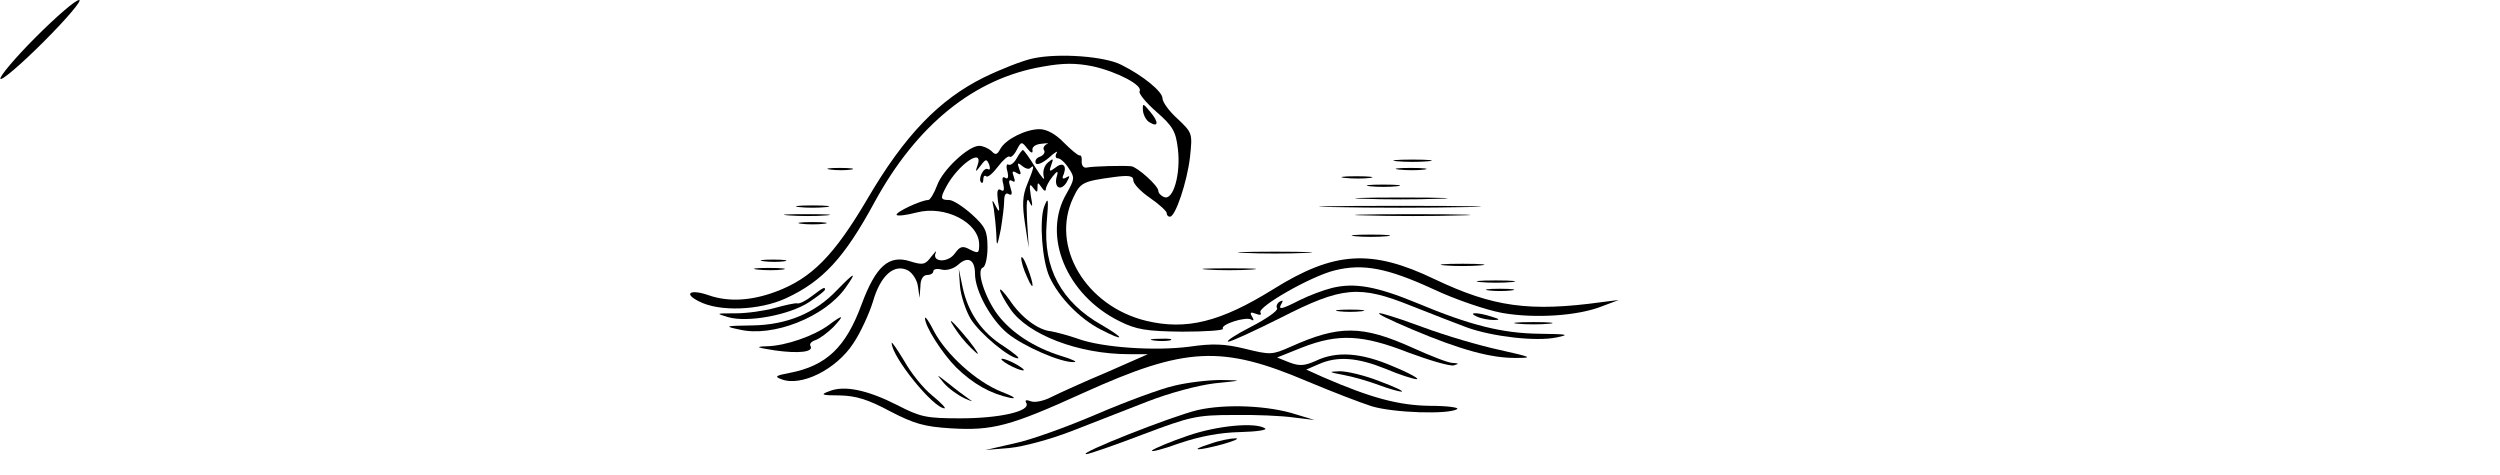
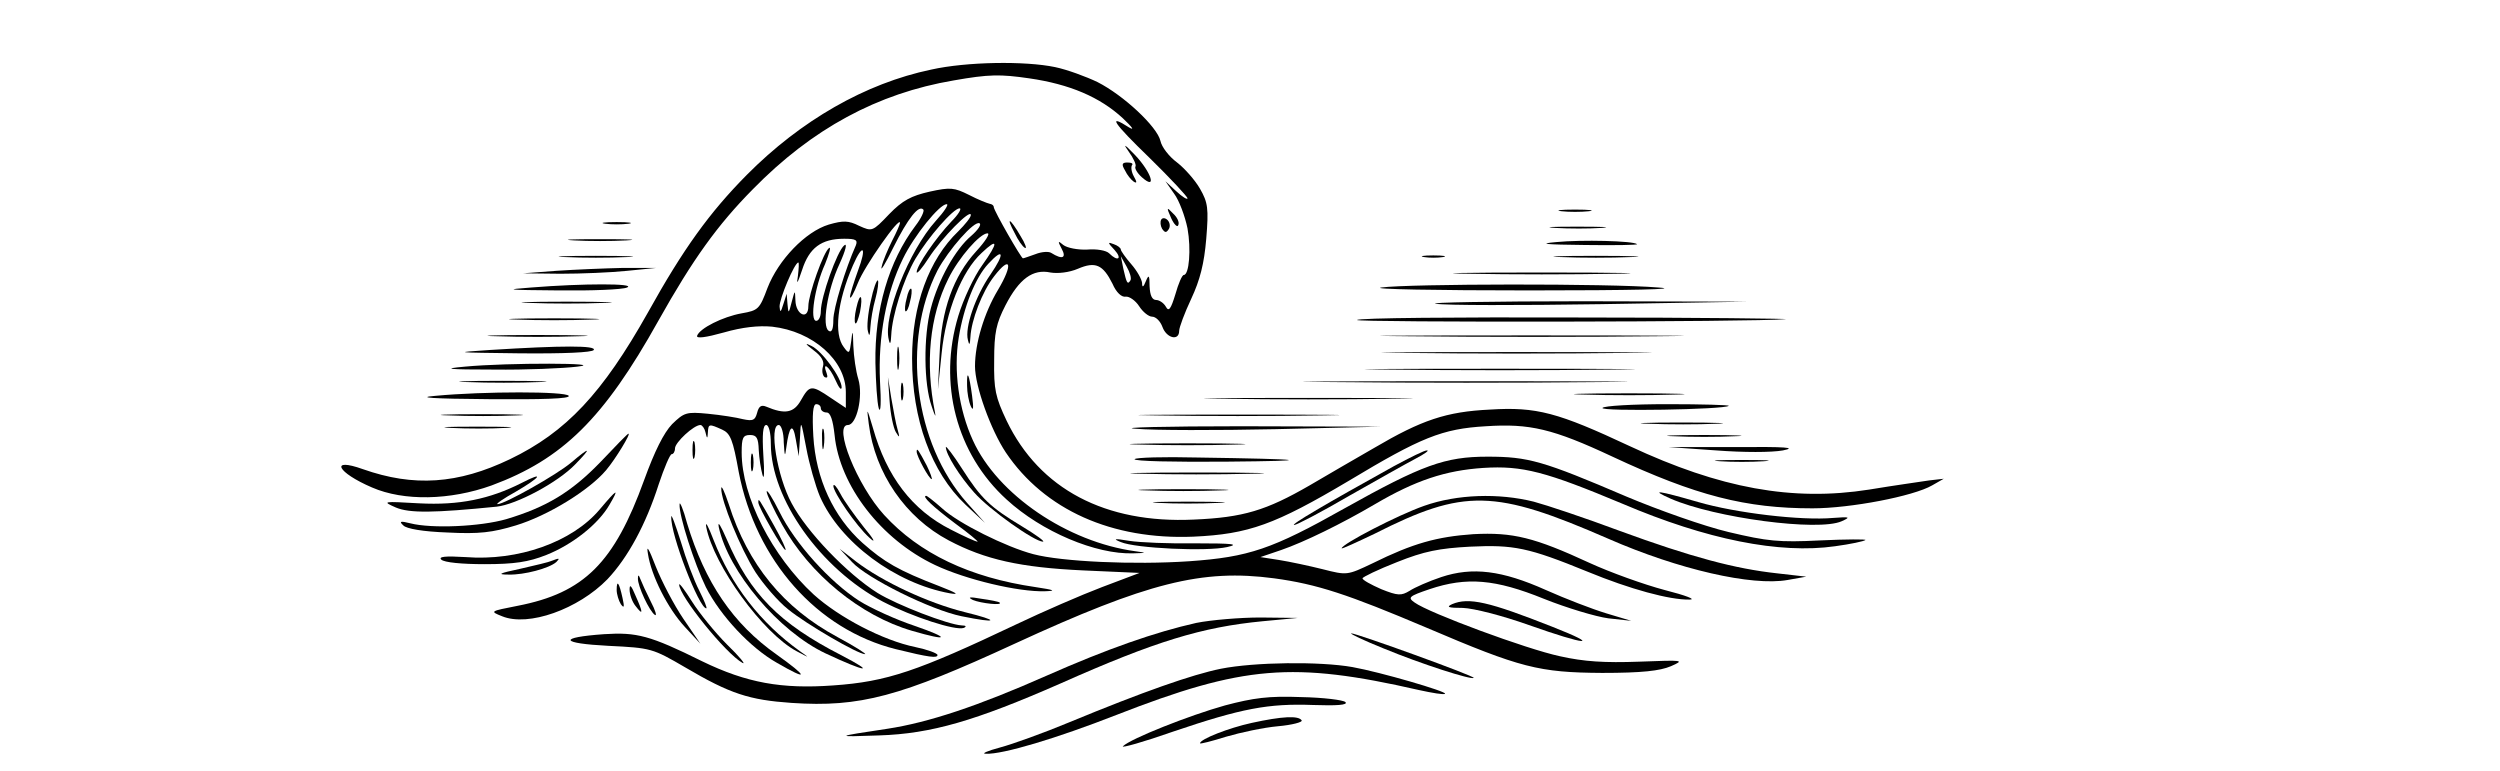
- <svg xmlns="http://www.w3.org/2000/svg" version="1.0" width="600pt" height="114pt" viewBox="0 0 600 114" preserveAspectRatio="xMidYMid meet">
-   <g transform="translate(0,114) scale(0.1,-0.1)" fill="#000000" stroke="none">
-     <path d="M86 1051 c-49 -49 -87 -94 -85 -100 2 -6 49 34 104 89 55 55 93 100 85 100 -9 0 -55 -40 -104 -89z" />
-     <path d="M2480 1000 c-25 -5 -78 -26 -119 -46 -107 -53 -190 -139 -279 -291 -80 -136 -134 -191 -220 -223 -59 -22 -113 -25 -160 -9 -45 16 -63 5 -25 -14 49 -26 146 -22 209 7 89 41 141 98 213 231 101 185 239 297 403 325 49 9 80 9 120 1 59 -13 122 -46 113 -60 -3 -5 15 -27 40 -49 40 -35 47 -47 52 -90 7 -59 -11 -124 -33 -115 -8 3 -14 10 -14 15 0 12 -50 57 -65 59 -19 2 -92 0 -106 -3 -8 -2 -13 4 -13 14 1 10 -1 16 -5 15 -3 -1 -20 13 -38 31 -19 20 -41 32 -58 32 -33 0 -81 -24 -94 -47 -8 -15 -12 -16 -22 -5 -7 6 -20 12 -29 12 -26 0 -88 -58 -101 -95 -7 -19 -17 -35 -21 -35 -17 0 -81 -30 -76 -36 3 -3 25 0 48 6 68 18 150 -24 150 -77 0 -21 -2 -22 -22 -12 -18 10 -24 8 -37 -10 -17 -23 -56 -20 -45 3 2 6 -2 1 -11 -10 -14 -19 -20 -21 -51 -11 -51 16 -82 -12 -116 -103 -38 -104 -85 -148 -173 -165 -33 -6 -37 -9 -20 -15 47 -19 132 23 173 86 17 25 38 71 47 100 18 63 51 92 84 75 11 -6 22 -23 24 -38 l4 -28 2 28 c0 17 7 27 16 27 8 0 15 4 15 9 0 5 9 7 20 4 12 -3 29 2 40 12 23 21 40 12 40 -22 0 -41 38 -110 78 -143 38 -31 129 -71 160 -69 9 0 -5 7 -32 15 -64 20 -118 55 -151 98 -31 41 -53 108 -36 114 6 2 11 24 11 48 0 39 -5 50 -37 79 -21 19 -46 35 -55 35 -21 0 -22 4 -7 32 29 54 91 96 75 51 -6 -17 -5 -17 8 0 12 16 14 16 20 2 3 -9 2 -14 -3 -11 -10 6 -25 -24 -16 -32 3 -3 5 1 5 8 0 7 3 10 7 7 3 -4 16 7 28 23 12 16 25 27 28 24 3 -3 11 4 17 16 11 21 12 21 26 3 8 -10 13 -12 12 -4 -2 8 7 15 22 16 14 2 19 1 12 -1 -6 -3 -10 -10 -6 -15 3 -5 -2 -12 -10 -15 -9 -3 -13 -10 -10 -16 3 -5 17 1 32 14 14 13 22 17 18 11 -4 -7 -3 -13 3 -13 6 0 18 -11 26 -24 15 -22 14 -26 -5 -60 -60 -101 -1 -244 127 -307 40 -20 64 -24 150 -25 56 0 100 3 98 7 -7 10 55 30 68 22 6 -4 7 -1 2 7 -6 10 -4 12 9 7 9 -4 15 -3 11 3 -8 13 121 87 178 101 68 17 126 6 237 -45 53 -25 127 -50 165 -57 79 -14 183 -7 240 16 l40 15 -40 -5 c-174 -24 -261 -12 -402 55 -152 73 -241 67 -387 -24 -127 -79 -209 -99 -305 -76 -145 35 -231 179 -175 296 17 36 23 39 97 49 37 5 47 3 47 -8 0 -8 18 -27 40 -42 22 -15 40 -32 40 -36 0 -5 3 -9 8 -9 13 0 41 83 48 143 6 57 6 58 -30 92 -20 18 -36 40 -36 49 0 16 -46 54 -98 80 -40 21 -150 29 -212 16z" />
-     <path d="M2743 875 c1 -11 8 -24 15 -28 22 -14 24 -1 3 24 -18 22 -19 22 -18 4z" />
-     <path d="M2440 760 c-6 -11 -15 -18 -20 -15 -4 3 -6 -5 -2 -17 3 -13 1 -19 -5 -15 -7 5 -9 -1 -5 -15 3 -14 1 -19 -6 -14 -8 5 -10 -3 -7 -26 5 -27 4 -30 -5 -13 -9 18 -10 17 -5 -5 2 -14 5 -41 6 -60 1 -34 2 -34 11 10 4 25 8 55 8 68 0 14 4 21 11 16 8 -4 9 1 4 16 -5 15 -4 20 4 16 7 -5 8 -1 4 10 -5 13 -3 15 7 9 10 -6 12 -4 6 10 -5 14 -4 16 7 7 8 -7 17 -9 20 -5 11 10 8 -1 -8 -40 -11 -27 -12 -48 -5 -94 l9 -58 -4 65 c-2 45 -1 59 6 45 7 -15 8 -11 3 15 -4 26 -3 31 5 20 10 -13 11 -13 11 0 0 13 1 13 10 0 5 -8 10 -10 10 -4 0 5 7 19 16 30 11 14 14 15 11 3 -9 -27 7 -40 22 -18 9 16 10 19 0 13 -9 -5 -11 -2 -6 8 8 22 -3 30 -21 15 -13 -10 -15 -9 -9 7 6 16 5 17 -8 6 -9 -8 -13 -21 -10 -34 4 -12 -5 -2 -20 22 -14 23 -28 42 -30 42 -2 0 -9 -9 -15 -20z" />
-     <path d="M3353 753 c20 -2 54 -2 75 0 20 2 3 4 -38 4 -41 0 -58 -2 -37 -4z" />
-     <path d="M1993 733 c15 -2 37 -2 50 0 12 2 0 4 -28 4 -27 0 -38 -2 -22 -4z" />
-     <path d="M3358 733 c18 -2 45 -2 60 0 15 2 0 4 -33 4 -33 0 -45 -2 -27 -4z" />
-     <path d="M3228 713 c18 -2 45 -2 60 0 15 2 0 4 -33 4 -33 0 -45 -2 -27 -4z" />
-     <path d="M3288 693 c17 -2 47 -2 65 0 17 2 3 4 -33 4 -36 0 -50 -2 -32 -4z" />
-     <path d="M3272 663 c48 -2 129 -2 180 0 51 1 12 3 -87 3 -99 0 -141 -2 -93 -3z" />
-     <path d="M2506 644 c-12 -33 -5 -130 13 -169 22 -48 72 -100 123 -126 58 -30 59 -22 2 11 -97 55 -141 137 -132 245 5 58 4 65 -6 39z" />
-     <path d="M1918 643 c17 -2 47 -2 65 0 17 2 3 4 -33 4 -36 0 -50 -2 -32 -4z" />
-     <path d="M3203 643 c86 -2 228 -2 315 0 86 1 15 3 -158 3 -173 0 -244 -2 -157 -3z" />
-     <path d="M1893 623 c26 -2 67 -2 90 0 23 2 2 3 -48 3 -49 0 -68 -1 -42 -3z" />
-     <path d="M3278 623 c61 -2 163 -2 225 0 61 1 11 3 -113 3 -124 0 -174 -2 -112 -3z" />
-     <path d="M1923 603 c15 -2 39 -2 55 0 15 2 2 4 -28 4 -30 0 -43 -2 -27 -4z" />
-     <path d="M3253 573 c20 -2 54 -2 75 0 20 2 3 4 -38 4 -41 0 -58 -2 -37 -4z" />
-     <path d="M2988 533 c39 -2 105 -2 145 0 39 1 7 3 -73 3 -80 0 -112 -2 -72 -3z" />
-     <path d="M2451 520 c0 -8 6 -28 14 -45 17 -39 18 -21 0 25 -7 19 -14 28 -14 20z" />
-     <path d="M1833 513 c15 -2 37 -2 50 0 12 2 0 4 -28 4 -27 0 -38 -2 -22 -4z" />
-     <path d="M3468 503 c23 -2 61 -2 85 0 23 2 4 4 -43 4 -47 0 -66 -2 -42 -4z" />
-     <path d="M1818 493 c18 -2 45 -2 60 0 15 2 0 4 -33 4 -33 0 -45 -2 -27 -4z" />
-     <path d="M2898 493 c28 -2 76 -2 105 0 28 2 5 3 -53 3 -58 0 -81 -1 -52 -3z" />
-     <path d="M2304 453 c2 -23 14 -59 26 -79 22 -35 93 -94 113 -94 6 0 -10 13 -34 29 -53 33 -86 81 -99 143 l-9 43 3 -42z" />
-     <path d="M2009 444 c-52 -55 -120 -84 -204 -85 -66 -1 -68 -2 -30 -10 80 -19 204 30 254 100 29 41 23 39 -20 -5z" />
-     <path d="M3553 463 c20 -2 54 -2 75 0 20 2 3 4 -38 4 -41 0 -58 -2 -37 -4z" />
-     <path d="M3197 449 c-20 -5 -55 -18 -77 -29 -45 -23 -54 -25 -44 -8 4 7 3 8 -5 4 -6 -4 -9 -11 -6 -16 3 -5 -25 -25 -62 -44 -37 -19 -62 -35 -55 -36 7 0 63 26 125 57 149 76 189 79 314 29 50 -20 110 -43 134 -52 61 -22 166 -34 214 -24 34 7 28 8 -40 9 -89 1 -166 20 -295 74 -97 40 -149 49 -203 36z" />
-     <path d="M1948 429 c-14 -11 -30 -19 -35 -17 -4 1 -28 -4 -53 -11 -25 -7 -67 -13 -95 -13 -47 0 -48 0 -18 -9 47 -14 148 5 195 36 21 14 38 27 38 30 0 7 -3 6 -32 -16z" />
-     <path d="M2400 444 c0 -5 11 -26 25 -46 42 -61 163 -108 284 -108 l46 0 -100 -44 c-55 -23 -114 -50 -132 -59 -17 -9 -40 -14 -49 -10 -11 4 -15 3 -11 -4 12 -20 -64 -37 -158 -37 -82 0 -96 3 -152 32 -71 36 -127 48 -163 33 -22 -8 -19 -10 26 -10 39 -1 68 -10 120 -38 58 -30 82 -37 146 -41 100 -6 142 5 318 85 245 111 332 115 537 28 57 -24 127 -51 155 -60 53 -16 184 -20 205 -7 6 4 -23 8 -65 8 -75 1 -142 19 -257 69 l-40 18 30 13 c45 20 93 16 160 -11 33 -14 67 -25 75 -25 8 0 -16 14 -55 30 -78 34 -137 38 -187 14 -27 -12 -39 -13 -63 -4 l-30 12 60 24 c87 34 145 31 255 -12 51 -19 99 -33 109 -31 13 4 13 5 -3 6 -10 0 -53 17 -95 36 -122 55 -177 55 -293 3 -45 -20 -49 -20 -110 -5 -49 12 -78 13 -133 5 -84 -11 -211 -2 -268 19 -23 8 -53 16 -65 18 -31 3 -72 34 -99 75 -13 18 -23 29 -23 24z" />
-     <path d="M3573 443 c15 -2 39 -2 55 0 15 2 2 4 -28 4 -30 0 -43 -2 -27 -4z" />
-     <path d="M3213 393 c15 -2 39 -2 55 0 15 2 2 4 -28 4 -30 0 -43 -2 -27 -4z" />
-     <path d="M3390 349 c116 -49 190 -69 250 -68 40 0 36 2 -40 19 -47 10 -129 34 -183 54 -131 48 -145 45 -27 -5z" />
-     <path d="M3545 380 c11 -5 29 -8 40 -8 16 0 15 2 -5 8 -34 11 -60 11 -35 0z" />
-     <path d="M1989 360 c-35 -26 -103 -50 -148 -51 -30 -1 -26 -3 19 -10 57 -8 94 -4 85 11 -3 5 3 11 13 14 10 4 29 18 42 31 28 30 24 31 -11 5z" />
-     <path d="M2220 377 c-1 -19 41 -85 75 -119 40 -39 82 -63 130 -73 17 -3 7 4 -22 15 -60 24 -132 89 -162 146 -11 22 -20 35 -21 31z" />
-     <path d="M2298 343 c11 -16 30 -37 43 -48 12 -11 5 1 -16 28 -43 52 -57 63 -27 20z" />
-     <path d="M3643 363 c20 -2 54 -2 75 0 20 2 3 4 -38 4 -41 0 -58 -2 -37 -4z" />
-     <path d="M2768 323 c12 -2 30 -2 40 0 9 3 -1 5 -23 4 -22 0 -30 -2 -17 -4z" />
-     <path d="M2140 317 c0 -33 100 -157 127 -157 4 0 -9 14 -30 31 -21 17 -51 54 -67 83 -17 28 -30 47 -30 43z" />
-     <path d="M2420 265 c14 -8 30 -14 35 -14 6 0 -1 6 -15 14 -14 8 -29 14 -35 14 -5 0 1 -6 15 -14z" />
-     <path d="M3225 240 c22 -4 60 -15 84 -24 24 -9 49 -16 55 -16 6 1 -18 12 -53 25 -35 14 -78 24 -95 24 -29 -1 -28 -2 9 -9z" />
-     <path d="M2265 221 c11 -13 33 -29 50 -37 18 -8 22 -9 11 -2 -10 7 -33 24 -50 38 -30 23 -30 24 -11 1z" />
-     <path d="M2817 214 c-31 -7 -115 -38 -185 -68 -70 -30 -158 -62 -197 -70 l-70 -16 59 5 c32 3 98 21 147 40 49 19 131 51 182 71 54 21 121 39 162 44 69 7 69 7 15 8 -30 0 -81 -6 -113 -14z" />
-     <path d="M2875 156 c-60 -14 -291 -105 -268 -106 6 0 67 21 135 47 114 43 130 47 218 47 52 1 118 -2 145 -6 l50 -6 -43 13 c-67 22 -170 26 -237 11z" />
-     <path d="M2850 94 c-41 -14 -79 -30 -85 -35 -5 -5 24 2 65 17 50 17 99 26 146 27 40 1 67 5 60 9 -23 15 -114 7 -186 -18z" />
-     <path d="M2905 75 c-54 -17 -33 -18 30 -1 28 8 41 14 30 14 -11 0 -38 -5 -60 -13z" />
+ <svg xmlns="http://www.w3.org/2000/svg" version="1.0" width="600pt" height="185pt" viewBox="0 0 600 185" preserveAspectRatio="xMidYMid meet">
+   <g transform="translate(0,185) scale(0.1,-0.1)" fill="#000000" stroke="none">
+     <path d="M2235 1683 c-158 -33 -313 -122 -443 -253 -89 -90 -152 -177 -237 -330 -109 -194 -196 -287 -331 -352 -125 -60 -231 -67 -353 -24 -81 29 -62 -8 22 -44 76 -33 187 -31 287 5 170 63 269 160 400 395 83 148 142 230 227 316 142 145 299 230 482 261 85 15 112 15 181 5 97 -14 170 -45 225 -96 22 -21 29 -30 15 -22 -53 34 -39 12 49 -73 50 -49 91 -93 91 -97 0 -4 -12 3 -27 17 l-26 24 21 -30 c12 -16 26 -54 32 -83 9 -50 4 -112 -9 -112 -4 0 -13 -21 -20 -46 -11 -36 -16 -43 -23 -30 -5 9 -16 16 -23 16 -10 0 -15 11 -16 33 0 27 -2 29 -9 12 -6 -15 -9 -16 -9 -4 -1 9 -12 29 -26 45 -14 16 -25 32 -25 35 0 4 -8 10 -17 13 -15 6 -15 4 2 -14 19 -21 8 -29 -13 -8 -7 7 -30 11 -53 9 -22 -1 -48 4 -57 11 -13 11 -14 10 -4 -9 12 -22 2 -27 -25 -10 -6 4 -23 3 -38 -3 -14 -5 -28 -10 -30 -10 -4 0 -69 113 -70 123 0 4 -4 7 -10 8 -5 1 -28 10 -49 21 -36 18 -45 19 -95 8 -44 -10 -65 -21 -97 -54 -40 -42 -41 -42 -72 -28 -26 13 -38 13 -73 3 -56 -17 -121 -85 -147 -152 -19 -51 -22 -54 -62 -61 -45 -8 -101 -36 -107 -54 -2 -7 21 -4 64 8 45 13 84 17 116 14 98 -11 177 -81 177 -157 l0 -38 -36 24 c-47 32 -51 31 -72 -6 -17 -30 -38 -34 -83 -15 -12 5 -18 1 -22 -15 -5 -18 -10 -20 -34 -15 -15 4 -53 10 -84 13 -52 5 -57 3 -86 -25 -20 -21 -42 -65 -67 -134 -72 -199 -144 -271 -304 -302 -66 -13 -67 -13 -37 -25 63 -26 183 17 253 89 49 52 92 131 123 228 13 39 27 72 31 72 4 0 8 6 8 14 0 14 45 56 61 56 4 0 10 -8 12 -17 4 -17 5 -17 6 0 1 20 3 20 34 6 20 -9 26 -24 40 -102 41 -212 188 -378 377 -425 81 -20 100 -22 100 -14 0 4 -24 13 -53 19 -78 16 -183 71 -244 126 -100 92 -173 235 -173 341 0 35 3 42 20 42 16 0 20 -7 21 -36 1 -19 5 -46 9 -60 4 -14 5 6 2 48 -3 50 -1 72 7 72 6 0 11 -18 11 -45 0 -132 119 -300 269 -379 72 -37 174 -70 194 -63 7 3 6 6 -5 6 -33 2 -155 49 -202 78 -73 46 -170 147 -206 215 -35 64 -55 188 -31 188 6 0 12 -18 12 -42 2 -33 3 -36 6 -13 7 54 16 62 23 20 l7 -40 3 45 c2 44 2 43 15 -25 7 -38 22 -91 33 -117 48 -109 180 -208 312 -232 24 -4 16 1 -25 17 -99 38 -133 58 -185 104 -70 63 -112 154 -118 256 -3 53 -1 77 7 77 6 0 11 -4 11 -10 0 -5 6 -10 14 -10 9 0 15 -18 19 -54 12 -122 112 -251 241 -312 74 -35 200 -65 264 -63 28 1 23 3 -23 10 -158 23 -279 81 -363 173 -65 71 -123 216 -87 216 21 0 37 69 25 110 -6 19 -11 55 -12 80 -1 38 -2 40 -5 12 -4 -31 -5 -33 -18 -15 -24 31 -16 108 22 196 24 55 34 45 12 -13 -10 -28 -19 -56 -19 -63 1 -6 9 9 19 34 15 39 101 162 101 144 0 -3 -8 -22 -19 -43 -10 -20 -22 -48 -25 -62 -4 -14 9 7 28 46 35 70 61 103 72 91 3 -3 -5 -21 -19 -39 -64 -85 -98 -201 -96 -329 1 -46 4 -95 8 -109 5 -14 6 16 3 65 -5 106 15 213 55 294 27 56 88 131 105 131 6 0 -6 -18 -26 -40 -65 -72 -127 -230 -113 -285 3 -14 5 -10 6 11 2 46 29 133 58 183 30 51 91 121 106 121 6 0 -3 -15 -20 -32 -37 -39 -83 -106 -83 -121 0 -6 13 9 29 34 31 48 101 119 101 103 0 -6 -14 -23 -30 -39 -71 -68 -111 -178 -111 -305 0 -147 46 -273 128 -351 l47 -44 -43 48 c-127 143 -158 387 -71 558 26 49 89 121 101 113 5 -3 -4 -16 -20 -30 -38 -32 -79 -105 -97 -174 -18 -68 -17 -182 2 -235 7 -22 11 -29 8 -15 -24 118 -13 231 32 321 25 51 76 109 94 109 7 0 -5 -19 -27 -43 -55 -60 -84 -141 -88 -247 l-4 -85 9 88 c10 99 48 196 96 240 40 38 41 26 1 -30 -19 -26 -45 -81 -57 -121 -49 -162 -5 -331 116 -441 84 -77 214 -132 304 -129 33 1 33 1 5 5 -163 22 -331 136 -390 266 -34 74 -47 168 -34 247 12 74 40 144 71 177 37 40 40 25 5 -26 -36 -52 -62 -127 -54 -157 3 -14 5 -12 6 7 2 40 28 109 57 146 40 52 46 29 9 -33 -33 -55 -55 -128 -55 -183 0 -48 38 -153 74 -207 93 -138 255 -210 450 -202 133 6 196 29 373 134 173 104 224 125 329 131 105 7 161 -6 304 -73 201 -94 320 -124 480 -124 91 0 242 29 287 55 l28 16 -35 -4 c-19 -3 -84 -12 -144 -22 -184 -29 -358 3 -574 104 -173 81 -224 95 -336 88 -105 -5 -164 -25 -278 -92 -43 -25 -113 -65 -155 -90 -104 -60 -159 -77 -278 -82 -212 -10 -370 73 -449 237 -27 57 -31 75 -30 145 0 67 5 89 27 132 33 64 66 88 108 79 18 -3 45 0 66 9 42 18 60 10 83 -36 9 -21 22 -33 32 -31 8 1 23 -9 32 -23 9 -14 23 -25 31 -25 9 0 20 -11 25 -25 10 -27 40 -34 40 -9 0 8 13 43 29 77 21 45 31 84 36 144 6 73 4 87 -15 120 -12 21 -37 49 -55 63 -19 14 -37 37 -40 52 -8 34 -88 109 -151 141 -27 13 -73 30 -102 36 -72 15 -212 13 -297 -6z m-181 -422 c-25 -56 -54 -151 -54 -179 0 -22 -4 -31 -11 -26 -17 10 -4 97 26 161 15 33 19 51 11 44 -17 -14 -56 -124 -56 -158 0 -13 -5 -23 -11 -23 -16 0 -4 81 21 136 10 25 15 42 10 39 -13 -8 -50 -112 -50 -140 0 -34 -30 -21 -31 14 -1 26 -1 26 -9 -4 -7 -28 -8 -29 -10 -5 l-2 25 -8 -25 c-6 -20 -8 -21 -9 -6 -1 18 36 106 45 106 2 0 1 -15 -1 -32 -4 -23 -1 -19 10 14 17 53 46 75 101 75 28 0 33 -3 28 -16z m659 -84 c-7 -11 -9 -7 -17 28 l-6 30 14 -25 c8 -14 12 -28 9 -33z" />
+     <path d="M2709 1486 c11 -15 19 -32 16 -36 -2 -4 4 -15 15 -25 38 -34 23 12 -16 53 -25 26 -30 29 -15 8z" />
+     <path d="M2700 1441 c5 -11 15 -23 21 -27 8 -5 8 -1 0 13 -6 11 -7 23 -4 27 3 3 -1 6 -11 6 -13 0 -15 -4 -6 -19z" />
+     <path d="M2811 1326 c7 -15 15 -23 17 -16 3 7 -3 19 -13 28 -15 16 -16 15 -4 -12z" />
+     <path d="M3748 1343 c17 -2 47 -2 65 0 17 2 3 4 -33 4 -36 0 -50 -2 -32 -4z" />
+     <path d="M2787 1323 c-3 -5 -2 -15 2 -22 7 -10 10 -10 16 -1 4 6 3 16 -3 22 -5 5 -12 6 -15 1z" />
+     <path d="M1453 1313 c15 -2 39 -2 55 0 15 2 2 4 -28 4 -30 0 -43 -2 -27 -4z" />
+     <path d="M2435 1291 c8 -17 19 -33 25 -36 5 -3 1 10 -11 29 -25 43 -36 48 -14 7z" />
+     <path d="M3733 1303 c32 -2 81 -2 110 0 29 2 3 3 -58 3 -60 0 -84 -1 -52 -3z" />
+     <path d="M1378 1273 c34 -2 90 -2 125 0 34 2 6 3 -63 3 -69 0 -97 -1 -62 -3z" />
+     <path d="M3735 1269 c-45 -4 -28 -6 69 -7 71 -1 127 0 125 2 -8 8 -134 11 -194 5z" />
+     <path d="M1358 1233 c39 -2 105 -2 145 0 39 1 7 3 -73 3 -80 0 -112 -2 -72 -3z" />
+     <path d="M3418 1233 c12 -2 32 -2 45 0 12 2 2 4 -23 4 -25 0 -35 -2 -22 -4z" />
+     <path d="M3748 1233 c45 -2 119 -2 165 0 45 1 8 3 -83 3 -91 0 -128 -2 -82 -3z" />
+     <path d="M1335 1200 l-80 -6 90 -1 c50 0 122 3 160 7 l70 7 -80 0 c-44 -1 -116 -4 -160 -7z" />
+     <path d="M3528 1193 c94 -2 250 -2 345 0 94 1 17 3 -173 3 -190 0 -267 -2 -172 -3z" />
+     <path d="M2090 1128 c-7 -30 -10 -63 -7 -73 3 -14 5 -11 6 10 1 17 6 47 12 68 6 22 8 41 6 44 -3 2 -11 -20 -17 -49z" />
+     <path d="M1275 1160 c-68 -5 -59 -6 65 -7 80 -1 154 2 165 7 23 10 -105 10 -230 0z" />
+     <path d="M3315 1160 c-27 -4 132 -7 355 -7 249 0 368 3 310 7 -119 10 -598 9 -665 0z" />
+     <path d="M2176 1134 c-4 -14 -5 -28 -3 -31 3 -2 8 8 11 23 4 14 5 28 3 31 -3 2 -8 -8 -11 -23z" />
+     <path d="M2055 1110 c-4 -17 -5 -34 -2 -36 2 -3 7 10 11 27 8 42 0 50 -9 9z" />
+     <path d="M1272 1123 c49 -2 127 -2 176 0 48 1 8 3 -88 3 -96 0 -136 -2 -88 -3z" />
+     <path d="M3446 1121 c22 -4 200 -4 395 -1 l354 6 -395 1 c-217 0 -377 -3 -354 -6z" />
+     <path d="M1242 1083 c49 -2 127 -2 176 0 48 1 8 3 -88 3 -96 0 -136 -2 -88 -3z" />
+     <path d="M3257 1082 c-5 -6 959 -5 1028 2 17 1 -207 4 -497 4 -290 1 -529 -1 -531 -6z" />
+     <path d="M1193 1043 c53 -2 141 -2 195 0 53 1 9 3 -98 3 -107 0 -151 -2 -97 -3z" />
+     <path d="M3383 1043 c164 -2 430 -2 590 0 161 1 27 2 -298 2 -324 0 -456 -1 -292 -2z" />
+     <path d="M1953 1009 c19 -14 26 -27 22 -39 -3 -10 -1 -21 4 -25 7 -3 8 0 5 9 -12 31 7 16 21 -16 8 -18 14 -26 15 -18 0 23 -47 88 -73 100 -16 8 -15 5 6 -11z" />
+     <path d="M2153 990 c0 -25 2 -35 4 -22 2 12 2 32 0 45 -2 12 -4 2 -4 -23z" />
+     <path d="M1175 1010 c-91 -6 -84 -6 72 -8 106 -1 174 2 178 8 7 11 -75 11 -250 0z" />
+     <path d="M3377 1003 c145 -2 381 -2 525 0 145 1 27 2 -262 2 -289 0 -407 -1 -263 -2z" />
+     <path d="M1115 970 c-56 -5 -41 -7 70 -7 77 -1 167 3 200 7 78 9 -166 10 -270 0z" />
+     <path d="M3337 963 c145 -2 381 -2 525 0 145 1 27 2 -262 2 -289 0 -407 -1 -263 -2z" />
+     <path d="M2321 924 c0 -16 4 -38 9 -49 6 -13 7 -5 3 25 -7 53 -13 66 -12 24z" />
+     <path d="M1123 933 c48 -2 125 -2 170 0 45 1 6 3 -88 3 -93 0 -130 -2 -82 -3z" />
+     <path d="M2135 888 c2 -31 9 -65 15 -75 9 -15 10 -14 4 7 -4 13 -10 47 -15 75 l-8 50 4 -57z" />
+     <path d="M2162 910 c0 -19 2 -27 5 -17 2 9 2 25 0 35 -3 9 -5 1 -5 -18z" />
+     <path d="M3203 933 c175 -2 459 -2 630 0 172 1 29 2 -318 2 -346 0 -487 -1 -312 -2z" />
+     <path d="M1045 900 c-48 -4 -8 -7 128 -8 130 -1 196 1 192 8 -7 11 -203 11 -320 0z" />
+     <path d="M3803 903 c59 -2 155 -2 215 0 59 1 10 3 -108 3 -118 0 -167 -2 -107 -3z" />
+     <path d="M2938 893 c111 -2 293 -2 405 0 111 1 20 2 -203 2 -223 0 -314 -1 -202 -2z" />
+     <path d="M3846 871 c-6 -9 294 -4 303 5 2 2 -64 4 -147 4 -83 0 -153 -4 -156 -9z" />
+     <path d="M2085 833 c15 -119 88 -225 192 -280 87 -46 172 -65 323 -72 l135 -6 -90 -34 c-50 -19 -142 -59 -205 -89 -238 -113 -311 -138 -440 -147 -124 -9 -208 6 -315 58 -125 62 -157 70 -235 65 -112 -8 -106 -22 10 -28 103 -5 106 -6 185 -52 107 -63 153 -78 255 -85 164 -11 260 15 535 142 319 147 450 180 623 157 103 -14 176 -38 367 -119 225 -96 268 -107 420 -108 96 0 139 5 165 16 34 15 31 15 -76 11 -83 -3 -132 0 -190 13 -80 17 -315 104 -349 129 -17 12 -14 15 36 32 89 30 158 24 274 -23 55 -22 125 -43 155 -47 l55 -6 -60 18 c-33 10 -98 35 -145 56 -105 47 -176 56 -251 31 -30 -10 -64 -25 -76 -33 -20 -12 -28 -12 -68 4 -25 11 -45 22 -45 26 0 3 37 21 83 39 65 26 101 33 175 37 105 5 140 -2 282 -60 102 -42 197 -68 245 -67 17 0 -9 10 -60 23 -49 13 -130 42 -180 65 -132 61 -184 74 -279 69 -87 -6 -145 -22 -242 -70 -61 -29 -61 -29 -120 -14 -32 8 -79 18 -104 22 l-45 7 50 17 c55 19 145 63 225 110 97 57 169 81 260 87 94 6 150 -9 334 -86 202 -86 377 -121 510 -102 37 5 70 12 73 15 3 2 -46 2 -109 -1 -99 -5 -126 -2 -219 20 -59 14 -169 53 -245 85 -201 86 -236 96 -334 96 -102 0 -157 -20 -343 -124 -174 -98 -230 -117 -373 -127 -133 -9 -306 -1 -374 17 -65 17 -180 74 -219 110 -18 16 -36 30 -38 30 -12 0 16 -26 69 -66 33 -24 57 -44 54 -44 -4 0 -33 13 -64 29 -93 47 -154 127 -187 244 -15 50 -15 50 -10 10z" />
+     <path d="M1078 853 c46 -2 118 -2 160 0 42 1 5 3 -83 3 -88 0 -123 -2 -77 -3z" />
+     <path d="M2777 853 c105 -2 281 -2 390 0 109 1 23 2 -192 2 -214 0 -304 -1 -198 -2z" />
+     <path d="M3958 833 c46 -2 118 -2 160 0 42 1 5 3 -83 3 -88 0 -123 -2 -77 -3z" />
+     <path d="M1083 823 c37 -2 96 -2 130 0 34 2 4 3 -68 3 -71 0 -99 -1 -62 -3z" />
+     <path d="M1973 795 c0 -22 2 -30 4 -17 2 12 2 30 0 40 -3 9 -5 -1 -4 -23z" />
+     <path d="M2726 821 c44 -4 195 -4 335 -1 l254 6 -335 1 c-184 0 -299 -3 -254 -6z" />
+     <path d="M1440 740 c-69 -71 -128 -107 -225 -136 -63 -18 -179 -23 -230 -10 -24 6 -28 5 -17 -5 7 -8 48 -15 106 -17 76 -4 108 0 164 17 76 23 176 84 217 133 22 26 61 90 53 87 -2 0 -32 -31 -68 -69z" />
+     <path d="M4018 803 c39 -2 105 -2 145 0 39 1 7 3 -73 3 -80 0 -112 -2 -72 -3z" />
+     <path d="M1662 770 c0 -19 2 -27 5 -17 2 9 2 25 0 35 -3 9 -5 1 -5 -18z" />
+     <path d="M2738 783 c61 -2 163 -2 225 0 61 1 11 3 -113 3 -124 0 -174 -2 -112 -3z" />
+     <path d="M2270 777 c0 -17 33 -70 68 -109 36 -41 145 -118 165 -118 6 0 -16 16 -49 36 -78 47 -99 67 -145 139 -21 33 -39 56 -39 52z" />
+     <path d="M4119 769 c65 -5 133 -5 160 0 35 7 7 9 -114 8 l-160 0 114 -8z" />
+     <path d="M1371 740 c-34 -29 -160 -100 -177 -100 -5 0 15 14 44 30 60 35 70 50 14 21 -77 -39 -150 -54 -246 -49 -87 5 -90 5 -56 -10 33 -14 92 -13 242 2 47 5 147 58 189 102 40 41 36 43 -10 4z" />
+     <path d="M1802 740 c0 -19 2 -27 5 -17 2 9 2 25 0 35 -3 9 -5 1 -5 -18z" />
+     <path d="M2200 766 c0 -11 30 -66 36 -66 2 0 -3 15 -12 33 -19 36 -24 44 -24 33z" />
+     <path d="M3345 731 c-166 -92 -249 -141 -239 -141 6 0 65 31 132 70 67 38 138 78 159 89 21 11 34 20 28 20 -5 1 -41 -17 -80 -38z" />
+     <path d="M2723 748 c-2 -5 96 -7 219 -6 223 2 199 6 -70 10 -79 2 -146 0 -149 -4z" />
+     <path d="M4128 743 c28 -2 76 -2 105 0 28 2 5 3 -53 3 -58 0 -81 -1 -52 -3z" />
+     <path d="M2742 713 c70 -2 187 -2 260 0 73 1 16 3 -127 3 -143 0 -203 -2 -133 -3z" />
+     <path d="M1731 678 c-1 -29 46 -144 82 -201 19 -29 54 -70 78 -89 44 -36 168 -108 185 -108 5 0 -25 19 -66 41 -130 70 -215 174 -261 319 -10 30 -18 47 -18 38z" />
+     <path d="M2000 684 c0 -16 55 -96 86 -124 17 -16 13 -6 -13 25 -22 28 -48 64 -56 80 -9 17 -16 25 -17 19z" />
+     <path d="M1840 670 c0 -7 17 -43 37 -79 66 -119 188 -219 312 -255 89 -26 93 -18 6 12 -45 15 -104 42 -133 60 -71 46 -154 138 -191 213 -17 34 -31 56 -31 49z" />
+     <path d="M2753 673 c48 -2 126 -2 175 0 48 1 8 3 -88 3 -96 0 -136 -2 -87 -3z" />
+     <path d="M1439 627 c-66 -78 -195 -124 -322 -114 -49 3 -65 1 -58 -6 7 -7 50 -11 104 -11 71 0 105 5 148 22 63 25 125 74 152 121 24 41 19 39 -24 -12z" />
+     <path d="M4010 653 c106 -46 354 -79 410 -54 22 10 20 11 -20 8 -77 -7 -235 12 -324 38 -97 28 -118 31 -66 8z" />
+     <path d="M3418 636 c-63 -22 -198 -92 -198 -102 0 -2 35 14 79 35 215 109 288 107 561 -12 169 -74 345 -114 430 -99 l45 8 -70 8 c-101 11 -206 39 -378 102 -83 31 -176 62 -206 70 -84 21 -184 18 -263 -10z" />
+     <path d="M1631 640 c-2 -27 36 -144 63 -199 35 -69 107 -146 171 -182 76 -44 76 -35 -1 20 -105 74 -172 173 -215 315 -9 34 -18 54 -18 46z" />
+     <path d="M1820 644 c0 -11 59 -114 65 -114 3 0 -9 26 -27 58 -37 66 -38 68 -38 56z" />
+     <path d="M2782 643 c37 -2 100 -2 140 0 40 1 10 3 -67 3 -77 0 -110 -1 -73 -3z" />
+     <path d="M1611 610 c-2 -43 67 -220 84 -220 3 0 -5 19 -17 43 -12 23 -32 76 -44 117 -13 41 -23 68 -23 60z" />
+     <path d="M1695 585 c18 -92 136 -255 217 -298 32 -17 32 -17 8 0 -95 68 -165 159 -207 266 -13 34 -21 49 -18 32z" />
+     <path d="M1725 585 c23 -107 144 -250 256 -303 98 -46 124 -49 37 -4 -148 76 -218 147 -274 278 -14 32 -22 46 -19 29z" />
+     <path d="M2690 549 c35 -15 206 -23 255 -12 31 7 14 9 -75 9 -63 -1 -135 2 -160 6 -36 6 -40 5 -20 -3z" />
+     <path d="M1555 521 c8 -53 48 -132 89 -176 l37 -40 -41 60 c-23 34 -52 90 -66 125 -17 44 -23 54 -19 31z" />
+     <path d="M2045 501 c36 -39 189 -115 263 -130 88 -18 93 -11 7 10 -88 22 -197 73 -260 121 l-40 31 30 -32z" />
+     <path d="M1324 504 c-6 -3 -40 -11 -75 -19 -52 -11 -57 -14 -28 -14 37 -1 97 15 114 30 10 10 7 10 -11 3z" />
+     <path d="M1531 462 c-1 -18 28 -80 41 -88 5 -3 1 11 -10 32 -11 22 -22 46 -25 54 -4 11 -6 11 -6 2z" />
+     <path d="M1480 434 c0 -10 5 -26 10 -34 8 -11 9 -7 4 15 -8 37 -14 45 -14 19z" />
+     <path d="M1511 435 c0 -11 6 -29 14 -39 19 -25 19 -17 0 25 -10 24 -14 28 -14 14z" />
+     <path d="M1630 447 c0 -27 111 -165 152 -188 9 -5 -7 15 -37 44 -29 29 -67 76 -84 103 -17 27 -31 46 -31 41z" />
+     <path d="M2335 410 c19 -8 73 -14 64 -6 -2 2 -22 6 -44 9 -28 5 -34 4 -20 -3z" />
+     <path d="M3485 400 c-15 -7 -9 -9 26 -9 26 -1 93 -18 158 -41 138 -49 178 -52 56 -4 -152 60 -200 71 -240 54z" />
+     <path d="M2871 355 c-98 -22 -213 -62 -360 -127 -165 -73 -283 -112 -381 -127 -127 -19 -129 -20 -20 -16 125 4 231 35 436 125 227 101 339 135 484 149 l85 8 -90 1 c-49 0 -119 -6 -154 -13z" />
+     <path d="M3320 294 c92 -38 211 -76 217 -71 4 4 -281 107 -294 107 -4 -1 30 -17 77 -36z" />
+     <path d="M2930 245 c-69 -14 -186 -55 -365 -129 -60 -25 -135 -52 -165 -60 -30 -8 -46 -15 -34 -15 40 -2 170 37 313 93 305 119 424 129 726 60 32 -7 61 -12 63 -9 6 5 -155 52 -222 64 -79 14 -235 12 -316 -4z" />
+     <path d="M2940 157 c-86 -24 -227 -80 -245 -98 -5 -5 49 10 120 35 165 56 229 68 337 64 56 -2 84 0 77 7 -5 5 -53 11 -107 12 -77 3 -114 -2 -182 -20z" />
+     <path d="M3004 115 c-55 -12 -124 -39 -124 -49 0 -2 28 5 63 16 34 10 90 22 124 25 34 3 60 10 57 14 -7 12 -47 10 -120 -6z" />
  </g>
</svg>
